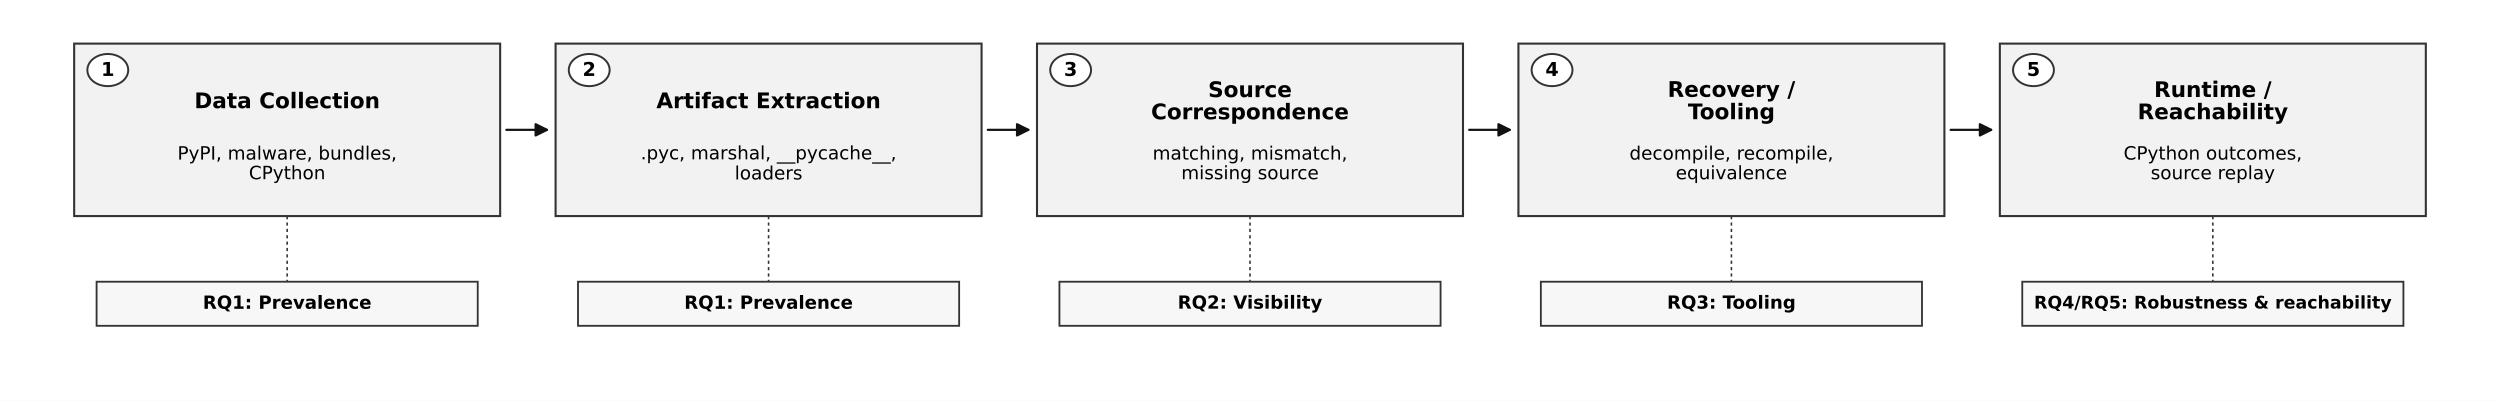
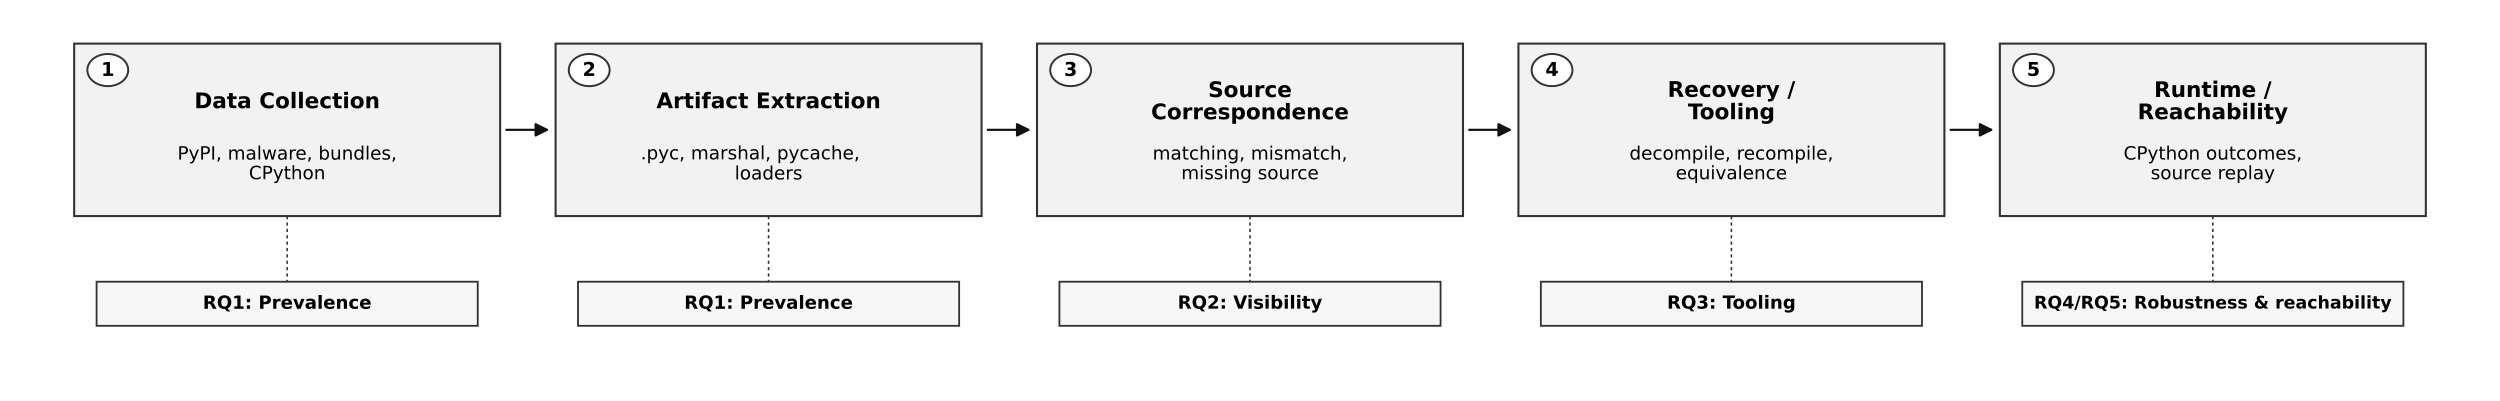
<svg xmlns="http://www.w3.org/2000/svg" width="1019.866pt" height="163.494pt" viewBox="0 0 1019.866 163.494" version="1.1">
  <defs>
    <style type="text/css">*{stroke-linejoin: round; stroke-linecap: butt}</style>
  </defs>
  <g id="figure_1">
    <g id="patch_1">
      <path d="M 0 163.494  L 1019.866 163.494  L 1019.866 0  L 0 0  z " style="fill: #ffffff" />
    </g>
    <g id="axes_1">
      <g id="patch_2">
        <path d="M 30.255 88.143  L 204.037 88.143  L 204.037 17.789  L 30.255 17.789  z " clip-path="url(#pc1b8663378)" style="fill: #f2f2f2; stroke: #333333; stroke-width: 0.85; stroke-linejoin: miter" />
      </g>
      <g id="patch_3">
        <path d="M 43.975 35.138  C 46.185 35.138 48.305 34.447 49.868 33.218  C 51.43 31.988 52.308 30.321 52.308 28.582  C 52.308 26.844 51.43 25.176 49.868 23.947  C 48.305 22.717 46.185 22.027 43.975 22.027  C 41.765 22.027 39.645 22.717 38.082 23.947  C 36.52 25.176 35.642 26.844 35.642 28.582  C 35.642 30.321 36.52 31.988 38.082 33.218  C 39.645 34.447 41.765 35.138 43.975 35.138  z " clip-path="url(#pc1b8663378)" style="fill: #ffffff; stroke: #333333; stroke-width: 0.8; stroke-linejoin: miter" />
      </g>
      <g id="patch_4">
        <path d="M 39.402 132.913  L 194.89 132.913  L 194.89 114.925  L 39.402 114.925  z " clip-path="url(#pc1b8663378)" style="fill: #f7f7f7; stroke: #333333; stroke-width: 0.75; stroke-linejoin: miter" />
      </g>
      <g id="patch_5">
        <path d="M 226.649 88.143  L 400.43 88.143  L 400.43 17.789  L 226.649 17.789  z " clip-path="url(#pc1b8663378)" style="fill: #f2f2f2; stroke: #333333; stroke-width: 0.85; stroke-linejoin: miter" />
      </g>
      <g id="patch_6">
        <path d="M 240.368 35.138  C 242.578 35.138 244.698 34.447 246.261 33.218  C 247.824 31.988 248.702 30.321 248.702 28.582  C 248.702 26.844 247.824 25.176 246.261 23.947  C 244.698 22.717 242.578 22.027 240.368 22.027  C 238.158 22.027 236.038 22.717 234.476 23.947  C 232.913 25.176 232.035 26.844 232.035 28.582  C 232.035 30.321 232.913 31.988 234.476 33.218  C 236.038 34.447 238.158 35.138 240.368 35.138  z " clip-path="url(#pc1b8663378)" style="fill: #ffffff; stroke: #333333; stroke-width: 0.8; stroke-linejoin: miter" />
      </g>
      <g id="patch_7">
        <path d="M 235.795 132.913  L 391.284 132.913  L 391.284 114.925  L 235.795 114.925  z " clip-path="url(#pc1b8663378)" style="fill: #f7f7f7; stroke: #333333; stroke-width: 0.75; stroke-linejoin: miter" />
      </g>
      <g id="patch_8">
        <path d="M 423.042 88.143  L 596.824 88.143  L 596.824 17.789  L 423.042 17.789  z " clip-path="url(#pc1b8663378)" style="fill: #f2f2f2; stroke: #333333; stroke-width: 0.85; stroke-linejoin: miter" />
      </g>
      <g id="patch_9">
        <path d="M 436.762 35.138  C 438.972 35.138 441.092 34.447 442.654 33.218  C 444.217 31.988 445.095 30.321 445.095 28.582  C 445.095 26.844 444.217 25.176 442.654 23.947  C 441.092 22.717 438.972 22.027 436.762 22.027  C 434.552 22.027 432.432 22.717 430.869 23.947  C 429.306 25.176 428.428 26.844 428.428 28.582  C 428.428 30.321 429.306 31.988 430.869 33.218  C 432.432 34.447 434.552 35.138 436.762 35.138  z " clip-path="url(#pc1b8663378)" style="fill: #ffffff; stroke: #333333; stroke-width: 0.8; stroke-linejoin: miter" />
      </g>
      <g id="patch_10">
        <path d="M 432.188 132.913  L 587.677 132.913  L 587.677 114.925  L 432.188 114.925  z " clip-path="url(#pc1b8663378)" style="fill: #f7f7f7; stroke: #333333; stroke-width: 0.75; stroke-linejoin: miter" />
      </g>
      <g id="patch_11">
        <path d="M 619.435 88.143  L 793.217 88.143  L 793.217 17.789  L 619.435 17.789  z " clip-path="url(#pc1b8663378)" style="fill: #f2f2f2; stroke: #333333; stroke-width: 0.85; stroke-linejoin: miter" />
      </g>
      <g id="patch_12">
        <path d="M 633.155 35.138  C 635.365 35.138 637.485 34.447 639.048 33.218  C 640.61 31.988 641.488 30.321 641.488 28.582  C 641.488 26.844 640.61 25.176 639.048 23.947  C 637.485 22.717 635.365 22.027 633.155 22.027  C 630.945 22.027 628.825 22.717 627.262 23.947  C 625.7 25.176 624.822 26.844 624.822 28.582  C 624.822 30.321 625.7 31.988 627.262 33.218  C 628.825 34.447 630.945 35.138 633.155 35.138  z " clip-path="url(#pc1b8663378)" style="fill: #ffffff; stroke: #333333; stroke-width: 0.8; stroke-linejoin: miter" />
      </g>
      <g id="patch_13">
        <path d="M 628.582 132.913  L 784.07 132.913  L 784.07 114.925  L 628.582 114.925  z " clip-path="url(#pc1b8663378)" style="fill: #f7f7f7; stroke: #333333; stroke-width: 0.75; stroke-linejoin: miter" />
      </g>
      <g id="patch_14">
        <path d="M 815.829 88.143  L 989.61 88.143  L 989.61 17.789  L 815.829 17.789  z " clip-path="url(#pc1b8663378)" style="fill: #f2f2f2; stroke: #333333; stroke-width: 0.85; stroke-linejoin: miter" />
      </g>
      <g id="patch_15">
        <path d="M 829.548 35.138  C 831.758 35.138 833.878 34.447 835.441 33.218  C 837.004 31.988 837.882 30.321 837.882 28.582  C 837.882 26.844 837.004 25.176 835.441 23.947  C 833.878 22.717 831.758 22.027 829.548 22.027  C 827.338 22.027 825.218 22.717 823.656 23.947  C 822.093 25.176 821.215 26.844 821.215 28.582  C 821.215 30.321 822.093 31.988 823.656 33.218  C 825.218 34.447 827.338 35.138 829.548 35.138  z " clip-path="url(#pc1b8663378)" style="fill: #ffffff; stroke: #333333; stroke-width: 0.8; stroke-linejoin: miter" />
      </g>
      <g id="patch_16">
        <path d="M 824.975 132.913  L 980.464 132.913  L 980.464 114.925  L 824.975 114.925  z " clip-path="url(#pc1b8663378)" style="fill: #f7f7f7; stroke: #333333; stroke-width: 0.75; stroke-linejoin: miter" />
      </g>
      <g id="patch_17">
        <path d="M 206.578 52.966  Q 215.343 52.966 223.102 52.966  " clip-path="url(#pc1b8663378)" style="fill: none; stroke: #111111; stroke-width: 0.9; stroke-linecap: round" />
        <path d="M 218.502 50.666  L 223.102 52.966  L 218.502 55.266  z " clip-path="url(#pc1b8663378)" style="fill: #111111; stroke: #111111; stroke-width: 0.9; stroke-linecap: round" />
      </g>
      <g id="patch_18">
        <path d="M 402.971 52.966  Q 411.736 52.966 419.495 52.966  " clip-path="url(#pc1b8663378)" style="fill: none; stroke: #111111; stroke-width: 0.9; stroke-linecap: round" />
        <path d="M 414.895 50.666  L 419.495 52.966  L 414.895 55.266  z " clip-path="url(#pc1b8663378)" style="fill: #111111; stroke: #111111; stroke-width: 0.9; stroke-linecap: round" />
      </g>
      <g id="patch_19">
        <path d="M 599.364 52.966  Q 608.129 52.966 615.889 52.966  " clip-path="url(#pc1b8663378)" style="fill: none; stroke: #111111; stroke-width: 0.9; stroke-linecap: round" />
        <path d="M 611.289 50.666  L 615.889 52.966  L 611.289 55.266  z " clip-path="url(#pc1b8663378)" style="fill: #111111; stroke: #111111; stroke-width: 0.9; stroke-linecap: round" />
      </g>
      <g id="patch_20">
        <path d="M 795.758 52.966  Q 804.523 52.966 812.282 52.966  " clip-path="url(#pc1b8663378)" style="fill: none; stroke: #111111; stroke-width: 0.9; stroke-linecap: round" />
        <path d="M 807.682 50.666  L 812.282 52.966  L 807.682 55.266  z " clip-path="url(#pc1b8663378)" style="fill: #111111; stroke: #111111; stroke-width: 0.9; stroke-linecap: round" />
      </g>
      <g id="line2d_1">
        <path d="M 117.146 88.143  L 117.146 114.925  " clip-path="url(#pc1b8663378)" style="fill: none; stroke-dasharray: 1.3,1.3; stroke-dashoffset: 0; stroke: #333333; stroke-width: 0.65" />
      </g>
      <g id="line2d_2">
        <path d="M 313.539 88.143  L 313.539 114.925  " clip-path="url(#pc1b8663378)" style="fill: none; stroke-dasharray: 1.3,1.3; stroke-dashoffset: 0; stroke: #333333; stroke-width: 0.65" />
      </g>
      <g id="line2d_3">
        <path d="M 509.933 88.143  L 509.933 114.925  " clip-path="url(#pc1b8663378)" style="fill: none; stroke-dasharray: 1.3,1.3; stroke-dashoffset: 0; stroke: #333333; stroke-width: 0.65" />
      </g>
      <g id="line2d_4">
        <path d="M 706.326 88.143  L 706.326 114.925  " clip-path="url(#pc1b8663378)" style="fill: none; stroke-dasharray: 1.3,1.3; stroke-dashoffset: 0; stroke: #333333; stroke-width: 0.65" />
      </g>
      <g id="line2d_5">
        <path d="M 902.719 88.143  L 902.719 114.925  " clip-path="url(#pc1b8663378)" style="fill: none; stroke-dasharray: 1.3,1.3; stroke-dashoffset: 0; stroke: #333333; stroke-width: 0.65" />
      </g>
      <g id="text_1">
        <text style="font-weight: 700; font-size: 7.8px; font-family: 'DejaVu Sans'; text-anchor: middle" x="43.975" y="30.974" transform="rotate(-0 43.97502 30.9744)">1</text>
      </g>
      <g id="text_2">
        <text style="font-weight: 700; font-size: 8.8px; font-family: 'DejaVu Sans'; text-anchor: middle" x="117.146" y="44.138" transform="rotate(-0 117.1461 44.13779)">Data Collection</text>
      </g>
      <g id="text_3">
        <text style="font-size: 7.5px; font-family: 'DejaVu Sans'" transform="translate(72.39986 65.10656)">PyPI, malware, bundles,</text>
        <text style="font-size: 7.5px; font-family: 'DejaVu Sans'" transform="translate(101.5292 73.106)">CPython</text>
      </g>
      <g id="text_4">
        <text style="font-weight: 700; font-size: 7.4px; font-family: 'DejaVu Sans'; text-anchor: middle" x="117.146" y="125.961" transform="rotate(-0 117.1461 125.961)">RQ1: Prevalence</text>
      </g>
      <g id="text_5">
        <text style="font-weight: 700; font-size: 7.8px; font-family: 'DejaVu Sans'; text-anchor: middle" x="240.368" y="30.974" transform="rotate(-0 240.3683 30.9744)">2</text>
      </g>
      <g id="text_6">
        <text style="font-weight: 700; font-size: 8.8px; font-family: 'DejaVu Sans'; text-anchor: middle" x="313.539" y="44.138" transform="rotate(-0 313.5395 44.13779)">Artifact Extraction</text>
      </g>
      <g id="text_7">
-         <text style="font-size: 7.5px; font-family: 'DejaVu Sans'" transform="translate(261.3582 65.00227)">.pyc, marshal, __pycache__,</text>
+         <text style="font-size: 7.5px; font-family: 'DejaVu Sans'" transform="translate(261.3582 65.00227)">.pyc, marshal, pycache,</text>
        <text style="font-size: 7.5px; font-family: 'DejaVu Sans'" transform="translate(299.7219 73.2103)">loaders</text>
      </g>
      <g id="text_8">
        <text style="font-weight: 700; font-size: 7.4px; font-family: 'DejaVu Sans'; text-anchor: middle" x="313.539" y="125.961" transform="rotate(-0 313.5395 125.961)">RQ1: Prevalence</text>
      </g>
      <g id="text_9">
        <text style="font-weight: 700; font-size: 7.8px; font-family: 'DejaVu Sans'; text-anchor: middle" x="436.762" y="30.974" transform="rotate(-0 436.7617 30.9744)">3</text>
      </g>
      <g id="text_10">
        <text style="font-weight: 700; font-size: 8.8px; font-family: 'DejaVu Sans'" transform="translate(492.8464 39.61195)">Source</text>
        <text style="font-weight: 700; font-size: 8.8px; font-family: 'DejaVu Sans'" transform="translate(469.5745 48.66363)">Correspondence</text>
      </g>
      <g id="text_11">
        <text style="font-size: 7.5px; font-family: 'DejaVu Sans'" transform="translate(470.1916 65.10656)">matching, mismatch,</text>
        <text style="font-size: 7.5px; font-family: 'DejaVu Sans'" transform="translate(481.8892 73.106)">missing source</text>
      </g>
      <g id="text_12">
        <text style="font-weight: 700; font-size: 7.4px; font-family: 'DejaVu Sans'; text-anchor: middle" x="509.933" y="125.932" transform="rotate(-0 509.9328 125.9321)">RQ2: Visibility</text>
      </g>
      <g id="text_13">
        <text style="font-weight: 700; font-size: 7.8px; font-family: 'DejaVu Sans'; text-anchor: middle" x="633.155" y="30.974" transform="rotate(-0 633.155 30.9744)">4</text>
      </g>
      <g id="text_14">
        <text style="font-weight: 700; font-size: 8.8px; font-family: 'DejaVu Sans'" transform="translate(680.2926 39.50883)">Recovery /</text>
        <text style="font-weight: 700; font-size: 8.8px; font-family: 'DejaVu Sans'" transform="translate(688.5632 48.62926)">Tooling</text>
      </g>
      <g id="text_15">
        <text style="font-size: 7.5px; font-family: 'DejaVu Sans'" transform="translate(664.7363 65.10656)">decompile, recompile,</text>
        <text style="font-size: 7.5px; font-family: 'DejaVu Sans'" transform="translate(683.607 73.106)">equivalence</text>
      </g>
      <g id="text_16">
        <text style="font-weight: 700; font-size: 7.4px; font-family: 'DejaVu Sans'; text-anchor: middle" x="706.326" y="125.932" transform="rotate(-0 706.3261 125.9321)">RQ3: Tooling</text>
      </g>
      <g id="text_17">
        <text style="font-weight: 700; font-size: 7.8px; font-family: 'DejaVu Sans'; text-anchor: middle" x="829.548" y="30.974" transform="rotate(-0 829.5483 30.9744)">5</text>
      </g>
      <g id="text_18">
        <text style="font-weight: 700; font-size: 8.8px; font-family: 'DejaVu Sans'" transform="translate(878.747 39.57758)">Runtime /</text>
        <text style="font-weight: 700; font-size: 8.8px; font-family: 'DejaVu Sans'" transform="translate(872.0219 48.62926)">Reachability</text>
      </g>
      <g id="text_19">
        <text style="font-size: 7.5px; font-family: 'DejaVu Sans'" transform="translate(866.3075 65.10656)">CPython outcomes,</text>
        <text style="font-size: 7.5px; font-family: 'DejaVu Sans'" transform="translate(877.3718 73.106)">source replay</text>
      </g>
      <g id="text_20">
        <text style="font-weight: 700; font-size: 7.1px; font-family: 'DejaVu Sans'; text-anchor: middle" x="902.719" y="125.85" transform="rotate(-0 902.7195 125.8505)">RQ4/RQ5: Robustness &amp; reachability</text>
      </g>
    </g>
  </g>
  <defs>
    <clipPath id="pc1b8663378">
      <rect x="1.8" y="1.8" width="1016.266" height="159.894" />
    </clipPath>
  </defs>
</svg>
